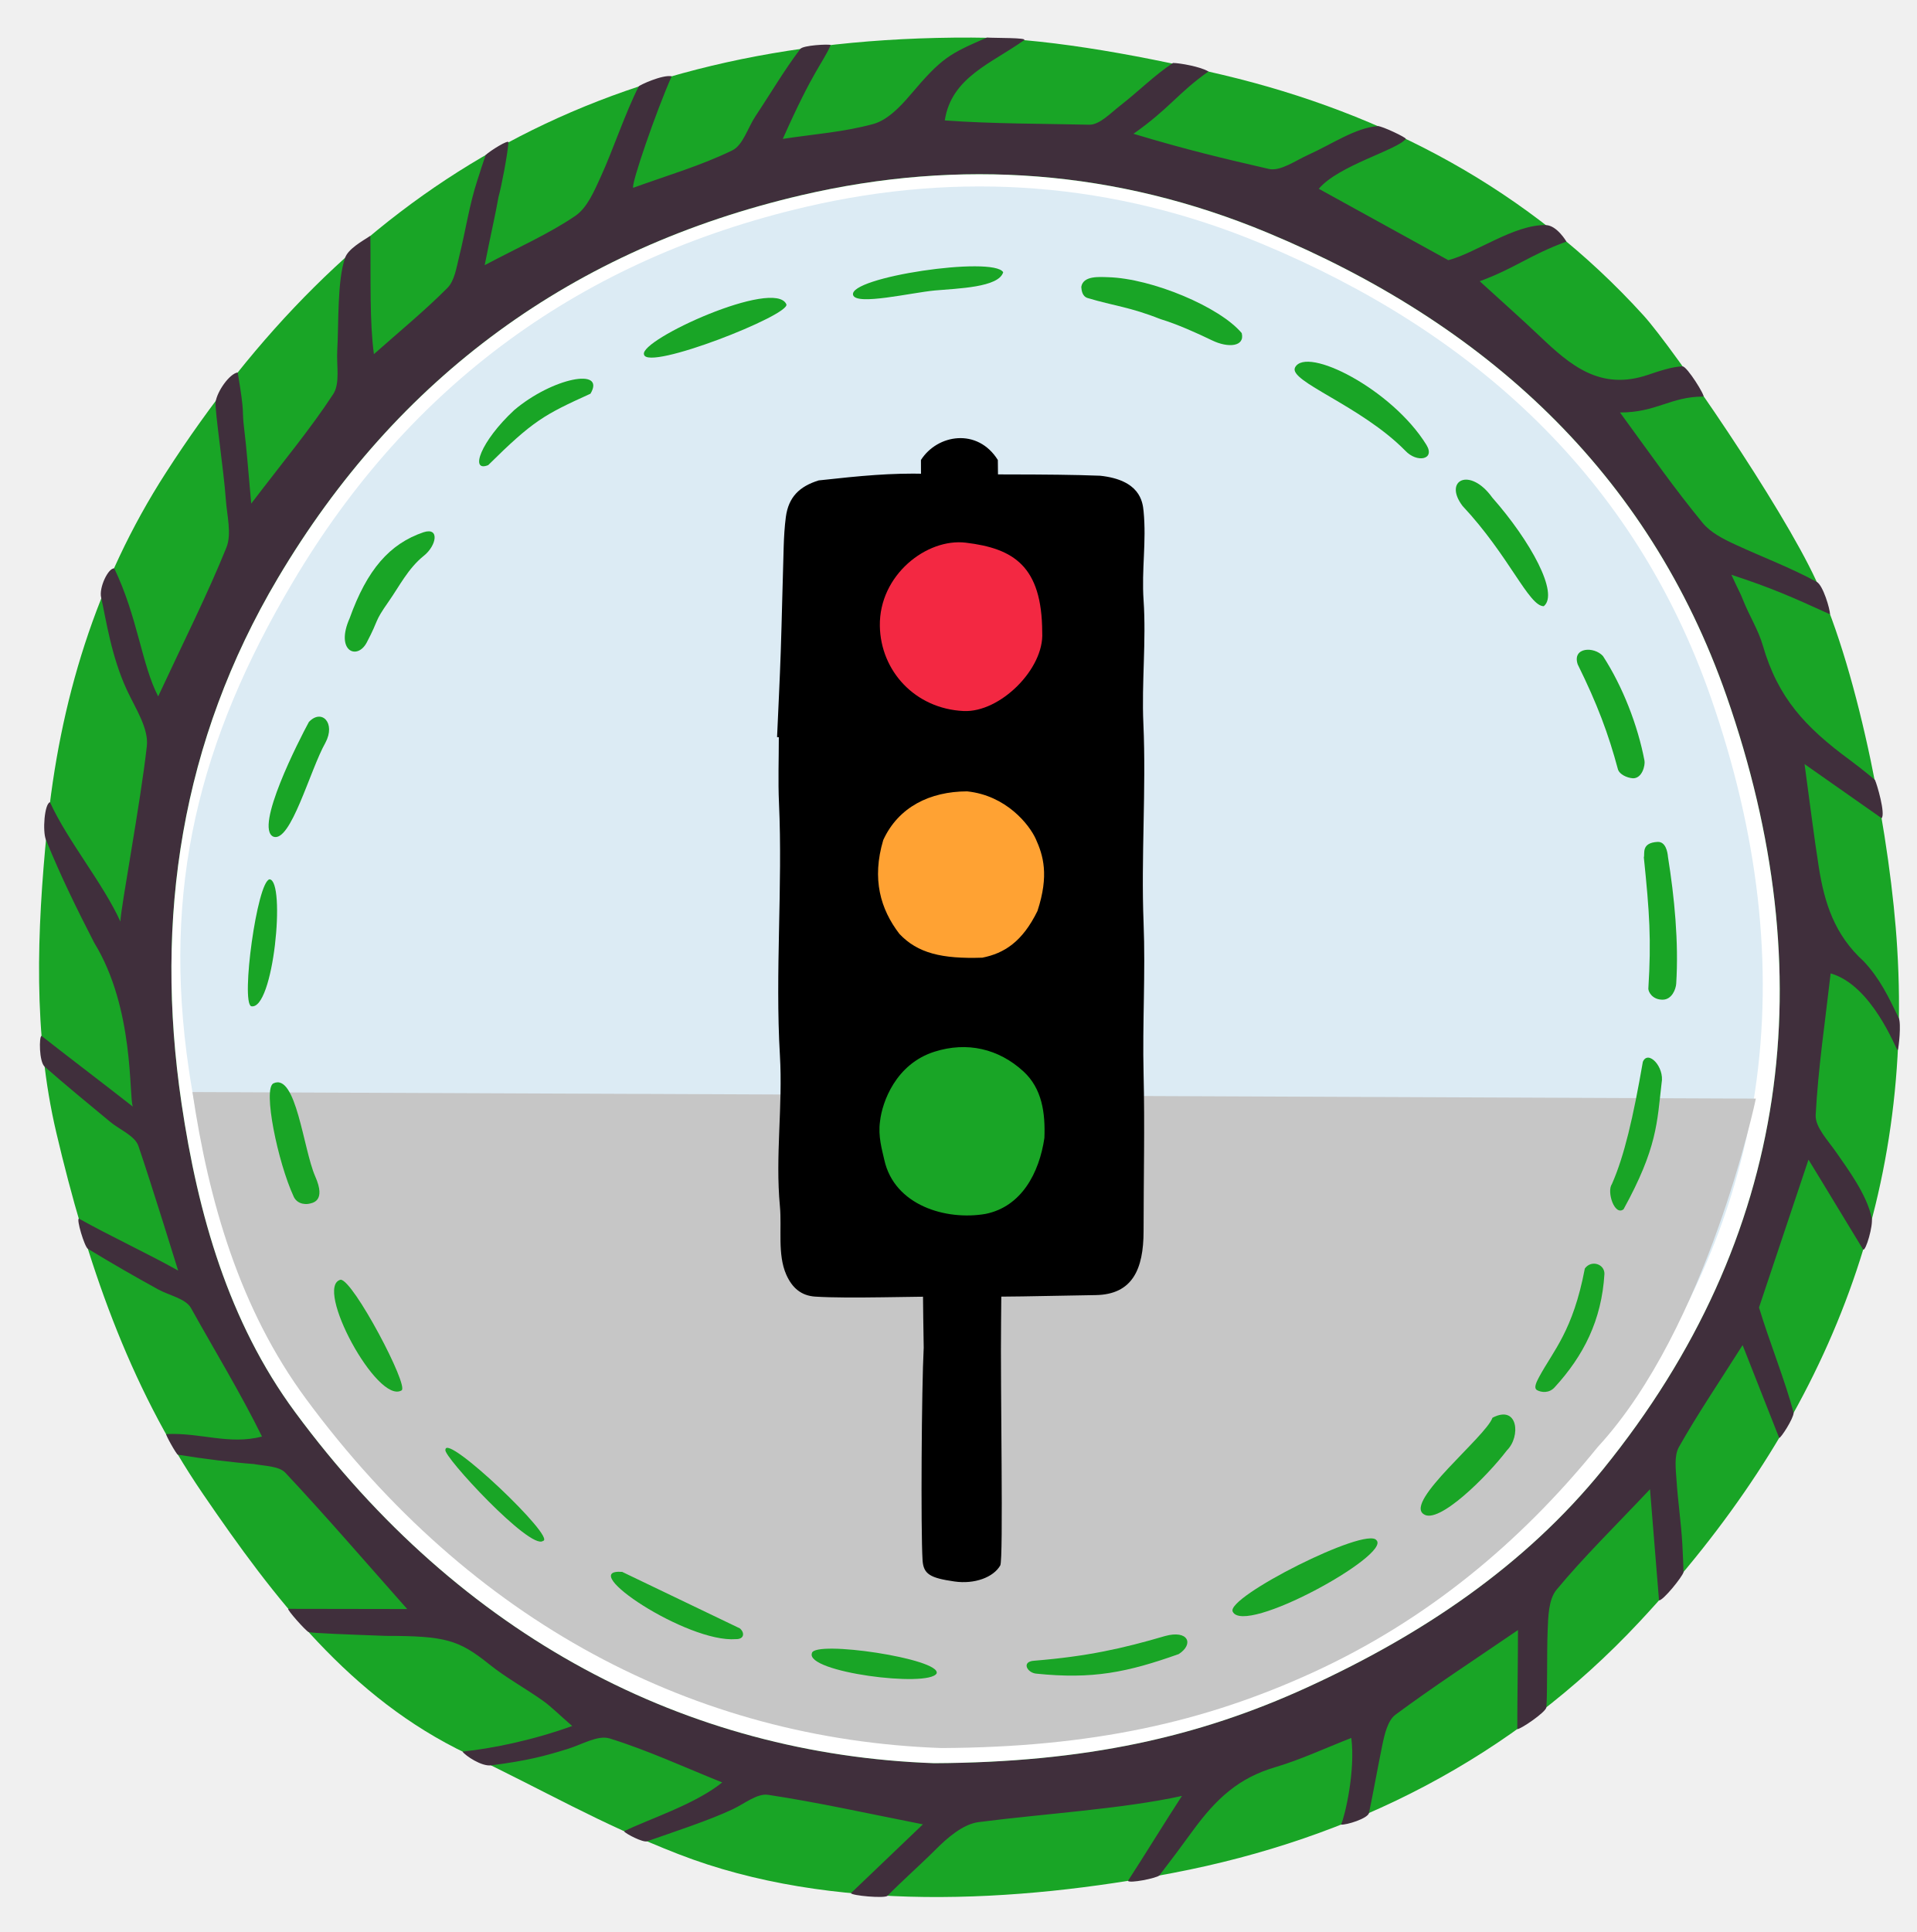
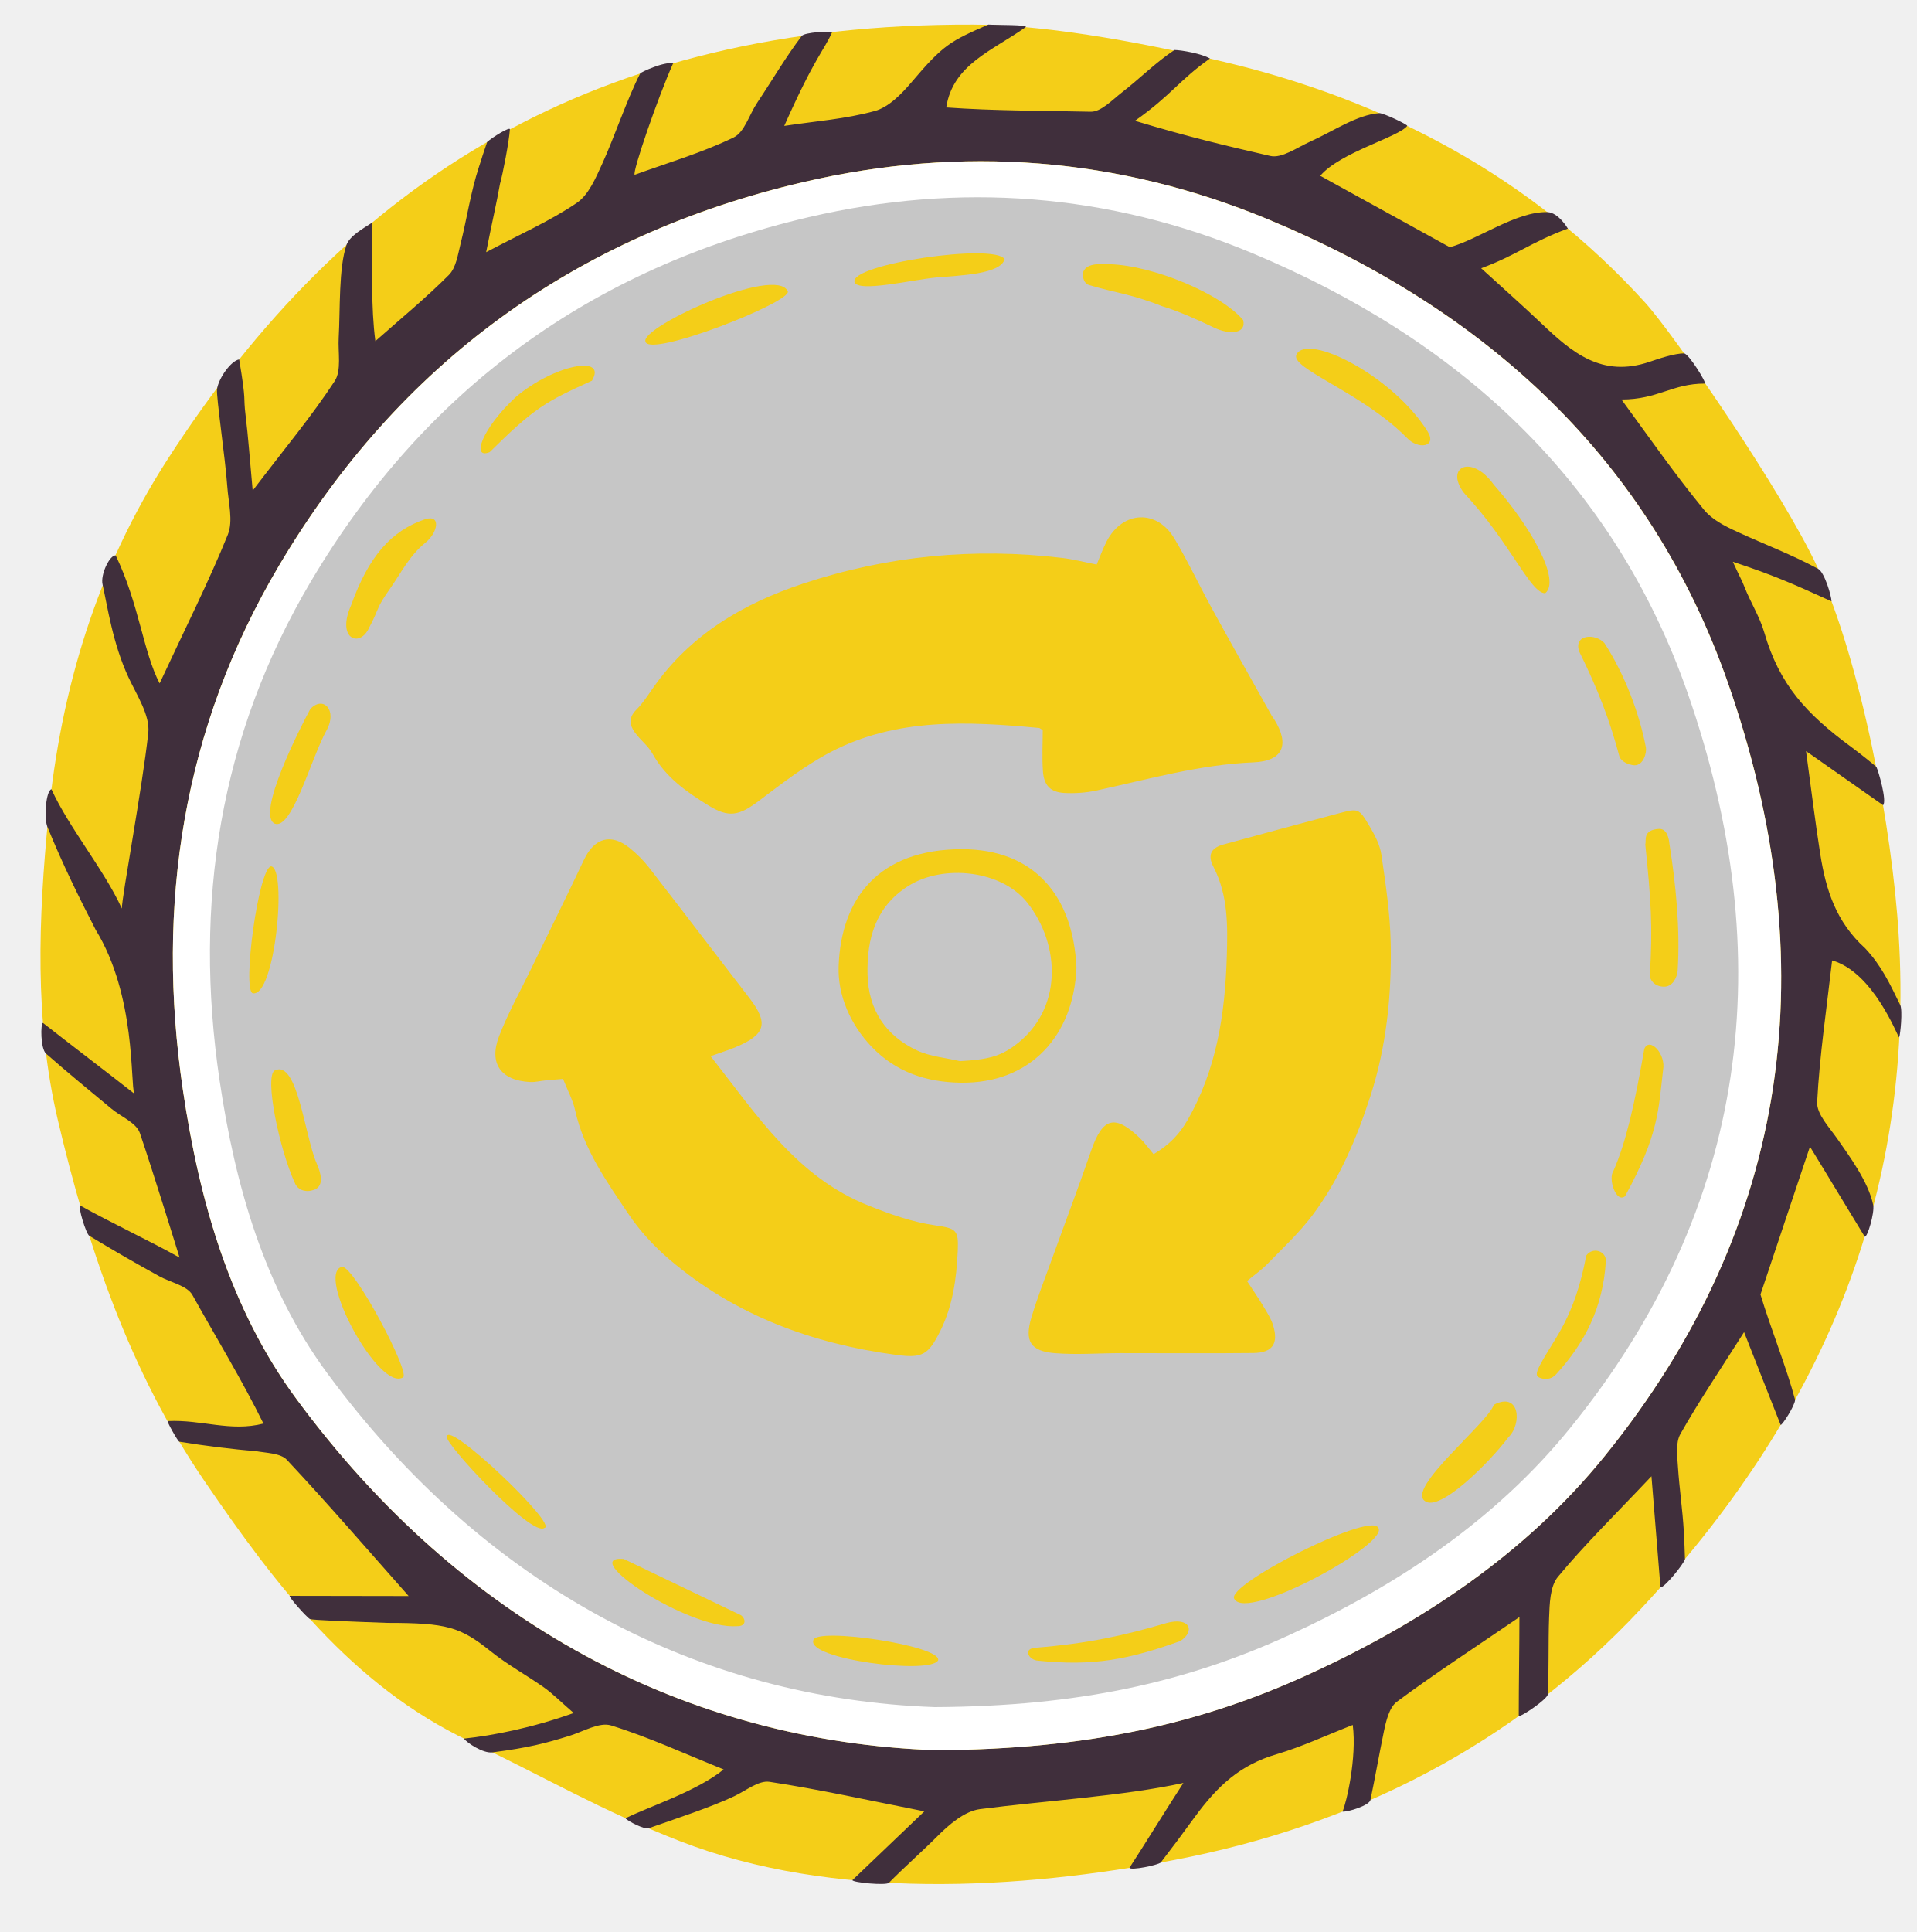
<svg xmlns="http://www.w3.org/2000/svg" version="1.0" id="Layer_1" x="0px" y="0px" width="215.161px" height="216.891px" viewBox="0 0 215.161 216.891" enable-background="new 0 0 215.161 216.891" xml:space="preserve">
  <g>
-     <path fill-rule="evenodd" clip-rule="evenodd" fill="#19A526" d="M109.085,4.219c7.405-0.001,17.614,1.673,28.206,4.187   c18.244,4.329,34.469,12.933,47.244,27.003c3.331,3.67,15.52,21.388,19.372,29.745c4.915,10.658,8.414,29.525,9.111,41.265   c1.847,29.666-8.986,54.271-28.911,75.62c-14.341,15.363-32.288,24.374-52.375,28.217c-17.421,3.332-38.355,4.58-55.555-2.107   c-8.963-3.486-15.05-7.135-23.717-11.256c-13.13-6.242-21.675-17.481-29.654-29.155c-8.435-12.338-13.108-26.245-16.481-40.573   C3.695,115.98,4.155,104.531,5.271,93.15c1.405-14.364,5.484-27.863,13.358-40.085C38.799,21.748,66.669,4.077,109.085,4.219z" />
-     <path fill-rule="evenodd" clip-rule="evenodd" fill="#402F3C" d="M211.27,91.851c-2.773-1.946-4.817-3.379-8.652-6.07   c0.628,4.585,1.049,8.089,1.6,11.575c0.632,4,1.758,7.59,5.047,10.569c1.82,1.951,2.747,3.923,3.93,6.361   c0.286,0.59,0.012,3.382-0.127,3.634c-0.211-0.189-2.884-7.324-7.521-8.643c-0.616,5.404-1.404,10.639-1.681,15.901   c-0.07,1.35,1.382,2.847,2.295,4.167c1.244,1.803,3.457,4.747,3.999,7.396c0.173,0.845-0.66,3.7-0.957,3.545   c-1.917-3.121-4.089-6.761-6.144-10.102c-2.11,6.311-3.904,11.665-5.556,16.599c1.137,3.768,2.966,8.307,3.888,11.822   c-0.025,0.666-1.432,2.838-1.622,2.823c-1.559-3.919-2.784-7.096-4.107-10.423c-2.709,4.274-5.076,7.773-7.151,11.441   c-0.555,0.982-0.352,2.48-0.27,3.726c0.158,2.399,0.519,4.8,0.654,7.179c0.111,1.951,0.064,1.561,0.131,3.145   c-0.129,0.525-2.304,3.212-2.75,3.166c-0.292-3.574-0.653-8.12-1.012-12.477c-4.031,4.27-7.457,7.62-10.501,11.29   c-0.899,1.085-0.934,3.056-0.994,4.637c-0.098,2.468-0.013,6.941-0.142,8.557c-0.043,0.54-2.949,2.509-3.264,2.443   c0-3.437,0.077-7.819,0.077-11.118c-5.069,3.461-9.507,6.356-13.759,9.505c-0.862,0.641-1.221,2.192-1.47,3.396   c-0.499,2.408-1.004,5.272-1.499,7.637c-0.129,0.615-2.535,1.365-3.135,1.303c0.443-1,1.619-6.016,1.15-9.728   c-2.949,1.15-5.692,2.441-8.564,3.289c-4.058,1.195-6.587,3.494-9.233,7.121c-1.44,1.974-2.347,3.192-3.76,5.029   c-0.368,0.319-3.368,0.913-3.52,0.602c1.459-2.227,4.479-7.124,6.058-9.532c-6.688,1.469-15.514,1.992-22.83,2.939   c-1.751,0.224-3.535,1.777-4.883,3.137c-1.412,1.421-3.815,3.567-5.35,5.136c-0.312,0.319-4.062-0.024-4.099-0.3   c3.226-3.08,5.303-5.066,8.079-7.722c-6.254-1.234-11.792-2.469-17.387-3.316c-1.207-0.184-2.648,0.995-3.948,1.61   c-2.655,1.261-6.61,2.539-9.641,3.609c-0.442,0.156-2.33-0.803-2.587-1.124c2.707-1.345,7.957-3.001,11.029-5.484   c-4.326-1.739-8.397-3.624-12.643-4.94c-1.315-0.405-3.123,0.689-4.684,1.172c-2.68,0.829-4.586,1.332-8.639,1.851   c-1.048,0.134-2.857-1.067-3.196-1.546c3.213-0.334,7.682-1.209,12.319-2.871c-1.569-1.366-2.385-2.2-3.318-2.861   c-1.969-1.391-4.109-2.555-5.982-4.057c-3.445-2.762-4.938-3.198-11.623-3.201c-4.15-0.15-8.38-0.308-8.681-0.433   c-0.313-0.13-2.438-2.505-2.276-2.604c4.936,0,8.669,0.022,13.351,0.022c-4.883-5.511-9.176-10.494-13.67-15.29   c-0.716-0.766-2.319-0.759-3.534-0.985c-2.404-0.179-5.656-0.583-8.544-1.051c-0.162-0.026-1.438-2.3-1.297-2.315   c3.855-0.18,7.017,1.236,10.742,0.281c-2.299-4.705-5.49-9.96-7.972-14.43c-0.589-1.058-2.439-1.404-3.699-2.097   c-2.734-1.509-5.027-2.821-7.884-4.559c-0.374-0.228-1.312-3.353-0.999-3.384c3.321,1.871,7.818,3.965,11.141,5.836   c0,0-3.048-9.863-4.464-13.994c-0.388-1.133-2.089-1.811-3.174-2.71c-2.541-2.106-4.882-4.02-7.357-6.195   c-0.627-0.552-0.627-3.404-0.347-3.448c3.017,2.367,7.236,5.573,10.253,7.94c-0.458-1.125,0.207-10.999-4.334-18.394   c-1.833-3.567-3.694-7.306-5.422-11.558c-0.399-0.982-0.161-4.051,0.454-4.222c1.987,4.354,5.92,9.041,7.907,13.395   c0.021-1.472,2.271-13.369,2.969-19.709c0.215-1.971-1.269-4.204-2.207-6.209c-1.787-3.819-2.367-7.972-2.92-10.437   c-0.28-1.119,0.804-3.369,1.47-3.285c2.626,5.455,3.083,10.834,4.93,14.365c2.949-6.334,5.522-11.426,7.656-16.697   c0.625-1.552,0.061-3.612-0.063-5.432c-0.217-3.126-1.258-10.105-1.148-10.903c0.168-1.218,1.562-3.188,2.485-3.337   c0.853,5.086,0.43,3.954,0.724,6.321c0.29,2.333,0.449,4.683,0.793,8.404c3.645-4.784,6.655-8.389,9.206-12.289   c0.791-1.209,0.358-3.232,0.453-4.884c0.176-3.136-0.016-7.84,0.881-10.42c0.345-0.993,1.896-1.858,2.838-2.466   c0.058,5.232-0.103,9.485,0.397,13.282c2.886-2.56,5.701-4.868,8.257-7.437c0.806-0.809,1.008-2.29,1.313-3.509   c0.721-2.87,1.14-5.83,2.063-8.628c0.594-1.794,0.172-0.63,0.917-2.782c0.54-0.507,2.578-1.764,2.555-1.424   c-0.094,1.382-0.801,5.039-1.113,6.123c-0.352,2.028-0.929,4.476-1.554,7.669c3.887-2.059,7.214-3.52,10.17-5.529   c1.353-0.917,2.147-2.833,2.882-4.439c1.31-2.852,2.809-7.318,4.249-10.103c0.073-0.142,2.649-1.338,3.695-1.136   c-1.728,3.871-4.602,12.215-4.318,12.519c3.727-1.354,7.572-2.47,11.12-4.198c1.219-0.593,1.725-2.525,2.636-3.887   c1.726-2.587,3.133-5.023,5.003-7.503c0.312-0.413,3.166-0.56,3.419-0.439c-0.983,2.191-1.9,2.712-5.384,10.538   c3.656-0.556,6.827-0.761,10.159-1.671c1.577-0.431,3.029-1.933,4.159-3.267c3.581-4.227,4.362-4.582,8.597-6.438   c0.903,0.064,4.586,0,4.184,0.289c-3.627,2.605-8.172,4.156-8.91,9.015c5.371,0.386,10.924,0.36,16.22,0.48   c1.157,0.027,2.407-1.318,3.507-2.17c2.038-1.581,3.758-3.341,5.896-4.761c0.779,0.006,3.122,0.422,3.98,0.959   c-3.45,2.43-4.329,4.116-8.416,6.991c6.082,1.832,10.25,2.807,15.194,3.945c1.303,0.299,3.009-0.946,4.472-1.604   c2.629-1.182,5.264-3.022,7.771-3.201c0.438-0.031,3.234,1.297,3.135,1.432c-0.911,1.232-7.552,2.972-9.765,5.603   c4.791,2.639,9.557,5.269,14.542,8.014c3.121-0.815,7.414-4.019,10.953-3.938c1.248,0.028,2.308,1.85,2.308,1.85   c-4.177,1.54-5.766,2.992-9.734,4.453c2.889,2.637,4.511,4.056,6.749,6.178c3.418,3.248,6.779,6.156,12.168,4.322   c0.949-0.322,2.807-0.961,3.87-0.938c0.505,0.011,2.588,3.365,2.317,3.386c-3.689,0-5.234,1.787-9.353,1.787   c3.821,5.234,5.913,8.273,9.254,12.364c0.908,1.112,2.294,1.819,3.764,2.496c3.15,1.452,6.024,2.508,9.068,4.154   c0.723,0.39,1.496,3.074,1.497,3.644c-4.508-2.048-6.482-2.923-11.081-4.445c0.99,2.151,0.963,1.943,1.316,2.846   c0.677,1.721,1.706,3.327,2.215,5.09c1.688,5.849,4.729,9.158,9.792,12.877c0.163,0.12,1.547,1.156,2.797,2.219   C210.741,87.99,211.729,91.381,211.27,91.851z M104.883,197.936c17.043-0.084,29.729-2.949,41.88-8.506   c12.812-5.86,24.405-13.598,33.23-24.488c21.156-26.104,24.718-55.669,13.876-86.77c-8.786-25.205-27.166-41.896-51.535-52.045   c-16.92-7.047-34.502-8.379-52.327-4.222c-25.648,5.981-45.4,20.361-58.824,43.02c-10.809,18.239-13.888,38.109-10.8,58.946   c1.837,12.399,5.267,24.514,12.744,34.646C51.774,183.794,77.078,196.952,104.883,197.936z" />
-     <path fill-rule="evenodd" clip-rule="evenodd" fill="#FFFFFF" d="M104.883,197.94c-27.806-0.983-53.109-14.142-71.756-39.419   c-7.477-10.132-10.907-22.246-12.744-34.646c-3.088-20.837-0.009-40.707,10.8-58.946c13.424-22.658,33.176-37.038,58.824-43.02   c17.825-4.157,35.407-2.825,52.327,4.222c24.369,10.148,42.749,26.84,51.535,52.045c10.842,31.101,7.28,60.665-13.876,86.77   c-8.825,10.891-20.419,18.628-33.23,24.488C134.613,194.991,121.926,197.856,104.883,197.94z" />
-     <path fill-rule="evenodd" clip-rule="evenodd" fill="#DCEBF4" d="M105.012,195.491c-27.211-0.962-51.972-13.839-70.22-38.575   c-7.317-9.915-11.786-24.678-13.583-36.812c-3.022-20.392,1.103-36.928,11.68-54.776c13.137-22.174,32.466-36.245,57.564-42.099   c17.444-4.068,34.651-2.765,51.209,4.131c23.847,9.932,41.832,26.266,50.431,50.931c10.61,30.435,7.124,59.367-13.578,84.913   c-8.637,10.657-19.982,18.229-32.52,23.964C134.105,192.605,121.691,195.409,105.012,195.491z" />
-     <path fill-rule="evenodd" clip-rule="evenodd" fill="#C6C6C6" d="M105.71,196.24c-27.647-0.978-52.808-14.062-71.349-39.195   c-7.435-10.074-10.926-22.12-12.752-34.449l175.542,0.738c0,0-5.4,25.731-17.75,39.104c-8.775,10.829-19.31,19.517-32.048,25.344   C135.272,193.308,122.657,196.156,105.71,196.24z" />
+     <path fill-rule="evenodd" clip-rule="evenodd" fill="#FFFFFF" d="M107.788,119.126c-1.611-0.383-3.34-0.512-4.809-1.198   c-3.545-1.653-5.476-4.577-5.57-8.524c-0.097-4.016,0.9-7.604,4.555-9.928c3.938-2.505,10.499-1.795,13.389,1.871   c3.725,4.725,4.023,11.973-1.389,16.002C112.29,118.595,110.892,118.954,107.788,119.126z" />
+     <path fill-rule="evenodd" clip-rule="evenodd" fill="#F4CE18" d="M109.248,2.761c7.405-0.001,17.614,1.673,28.206,4.187   c18.244,4.329,34.469,12.933,47.244,27.003c3.331,3.67,15.52,21.388,19.372,29.745c4.915,10.658,8.414,29.525,9.111,41.265   c1.847,29.666-8.986,54.271-28.911,75.62c-14.341,15.363-32.288,24.374-52.375,28.217c-17.421,3.332-38.355,4.58-55.555-2.107   c-8.963-3.486-15.05-7.135-23.717-11.256c-13.131-6.242-21.675-17.481-29.654-29.155c-8.435-12.338-13.108-26.245-16.48-40.573   c-2.632-11.183-2.172-22.632-1.057-34.013c1.405-14.364,5.484-27.863,13.359-40.085C38.962,20.29,66.832,2.619,109.248,2.761z" />
+     <path fill-rule="evenodd" clip-rule="evenodd" fill="#402F3C" d="M211.433,90.393c-2.773-1.946-4.817-3.379-8.652-6.07   c0.628,4.585,1.049,8.089,1.6,11.575c0.632,4,1.758,7.59,5.047,10.569c1.82,1.951,2.747,3.923,3.93,6.361   c0.286,0.59,0.012,3.382-0.127,3.634c-0.211-0.189-2.884-7.324-7.521-8.643c-0.616,5.404-1.404,10.639-1.681,15.901   c-0.07,1.35,1.382,2.847,2.295,4.167c1.244,1.803,3.457,4.747,3.999,7.396c0.173,0.845-0.66,3.7-0.957,3.545   c-1.917-3.121-4.089-6.761-6.144-10.102c-2.11,6.311-3.904,11.665-5.556,16.599c1.137,3.768,2.966,8.307,3.888,11.822   c-0.025,0.666-1.432,2.838-1.622,2.823c-1.559-3.919-2.784-7.096-4.107-10.423c-2.709,4.274-5.076,7.773-7.151,11.441   c-0.555,0.982-0.352,2.48-0.27,3.726c0.158,2.399,0.519,4.8,0.654,7.179c0.111,1.951,0.064,1.561,0.131,3.145   c-0.129,0.525-2.304,3.212-2.75,3.166c-0.292-3.574-0.653-8.12-1.012-12.477c-4.031,4.27-7.457,7.62-10.501,11.29   c-0.899,1.085-0.934,3.056-0.994,4.637c-0.098,2.468-0.013,6.941-0.142,8.557c-0.043,0.54-2.949,2.509-3.264,2.443   c0-3.437,0.077-7.819,0.077-11.118c-5.069,3.461-9.507,6.356-13.759,9.505c-0.862,0.641-1.221,2.192-1.47,3.396   c-0.499,2.408-1.004,5.272-1.499,7.637c-0.129,0.615-2.535,1.365-3.135,1.303c0.443-1,1.619-6.016,1.15-9.728   c-2.949,1.15-5.692,2.441-8.564,3.289c-4.058,1.195-6.587,3.494-9.233,7.121c-1.44,1.974-2.347,3.192-3.76,5.029   c-0.368,0.319-3.368,0.913-3.52,0.602c1.459-2.227,4.479-7.124,6.058-9.532c-6.688,1.469-15.514,1.992-22.83,2.939   c-1.751,0.224-3.535,1.777-4.883,3.137c-1.412,1.421-3.815,3.567-5.35,5.136c-0.312,0.319-4.062-0.024-4.099-0.3   c3.226-3.08,5.303-5.066,8.079-7.722c-6.254-1.234-11.792-2.469-17.387-3.316c-1.207-0.184-2.648,0.995-3.948,1.61   c-2.655,1.261-6.61,2.539-9.641,3.609c-0.442,0.156-2.33-0.803-2.587-1.124c2.707-1.345,7.957-3.001,11.029-5.484   c-4.326-1.739-8.397-3.624-12.643-4.94c-1.315-0.405-3.123,0.689-4.684,1.172c-2.68,0.829-4.586,1.332-8.639,1.851   c-1.048,0.134-2.857-1.067-3.195-1.546c3.213-0.334,7.682-1.209,12.318-2.871c-1.569-1.366-2.385-2.2-3.318-2.861   c-1.969-1.391-4.109-2.555-5.982-4.057c-3.445-2.762-4.938-3.198-11.623-3.201c-4.149-0.15-8.379-0.308-8.681-0.433   c-0.313-0.13-2.438-2.505-2.276-2.604c4.936,0,8.67,0.022,13.352,0.022c-4.883-5.511-9.176-10.494-13.67-15.29   c-0.716-0.766-2.319-0.759-3.533-0.985c-2.404-0.179-5.656-0.583-8.545-1.051c-0.162-0.026-1.438-2.3-1.297-2.315   c3.855-0.18,7.018,1.236,10.742,0.281c-2.299-4.705-5.49-9.96-7.973-14.43c-0.589-1.058-2.439-1.404-3.699-2.097   c-2.734-1.509-5.027-2.821-7.884-4.559c-0.374-0.228-1.312-3.353-0.999-3.384c3.32,1.871,7.818,3.965,11.141,5.836   c0,0-3.049-9.863-4.464-13.994c-0.388-1.133-2.089-1.811-3.174-2.71c-2.541-2.106-4.882-4.02-7.356-6.195   c-0.628-0.552-0.628-3.404-0.348-3.448c3.018,2.367,7.236,5.573,10.254,7.94c-0.458-1.125,0.207-10.999-4.334-18.394   c-1.834-3.567-3.693-7.306-5.422-11.558c-0.4-0.982-0.162-4.051,0.453-4.222c1.987,4.354,5.921,9.041,7.907,13.395   c0.021-1.472,2.271-13.369,2.969-19.709c0.215-1.971-1.269-4.204-2.206-6.209c-1.787-3.819-2.367-7.972-2.921-10.437   c-0.28-1.119,0.804-3.369,1.47-3.285c2.627,5.455,3.084,10.834,4.93,14.365c2.949-6.334,5.523-11.426,7.656-16.697   c0.625-1.552,0.062-3.612-0.062-5.432c-0.218-3.126-1.259-10.105-1.148-10.903c0.168-1.218,1.562-3.188,2.485-3.337   c0.853,5.086,0.43,3.954,0.724,6.321c0.29,2.333,0.449,4.683,0.793,8.404c3.645-4.784,6.655-8.389,9.205-12.289   c0.791-1.209,0.358-3.232,0.453-4.884c0.177-3.136-0.016-7.84,0.881-10.42c0.346-0.993,1.896-1.858,2.838-2.466   c0.059,5.232-0.103,9.485,0.397,13.282c2.886-2.56,5.701-4.868,8.257-7.437c0.807-0.809,1.008-2.29,1.313-3.509   c0.721-2.87,1.14-5.83,2.063-8.628c0.594-1.794,0.172-0.63,0.916-2.782c0.541-0.507,2.578-1.764,2.556-1.424   c-0.094,1.382-0.801,5.039-1.113,6.123c-0.352,2.028-0.929,4.476-1.554,7.669c3.887-2.059,7.214-3.52,10.17-5.529   c1.353-0.917,2.147-2.833,2.882-4.439c1.31-2.852,2.809-7.318,4.249-10.103c0.073-0.142,2.649-1.338,3.695-1.136   c-1.728,3.871-4.602,12.215-4.318,12.519c3.727-1.354,7.572-2.47,11.12-4.198c1.219-0.593,1.725-2.525,2.636-3.887   c1.726-2.587,3.133-5.023,5.003-7.503c0.312-0.413,3.166-0.56,3.419-0.439c-0.983,2.191-1.9,2.712-5.384,10.538   c3.656-0.556,6.827-0.761,10.159-1.671c1.577-0.431,3.029-1.933,4.159-3.267c3.581-4.227,4.362-4.582,8.597-6.438   c0.903,0.064,4.586,0,4.184,0.289c-3.627,2.605-8.172,4.156-8.91,9.015c5.371,0.386,10.924,0.36,16.22,0.48   c1.157,0.027,2.407-1.318,3.507-2.17c2.038-1.581,3.758-3.341,5.896-4.761c0.779,0.006,3.122,0.422,3.98,0.959   c-3.45,2.43-4.329,4.116-8.416,6.991c6.082,1.832,10.25,2.807,15.194,3.945c1.303,0.299,3.009-0.946,4.472-1.604   c2.629-1.182,5.264-3.022,7.771-3.201c0.438-0.031,3.234,1.297,3.135,1.432c-0.911,1.232-7.552,2.972-9.765,5.603   c4.791,2.639,9.557,5.269,14.542,8.014c3.121-0.815,7.414-4.019,10.953-3.938c1.248,0.028,2.308,1.85,2.308,1.85   c-4.177,1.54-5.766,2.992-9.734,4.453c2.889,2.637,4.511,4.056,6.749,6.178c3.418,3.248,6.779,6.156,12.168,4.322   c0.949-0.322,2.807-0.961,3.87-0.938c0.505,0.011,2.588,3.365,2.317,3.386c-3.689,0-5.234,1.787-9.353,1.787   c3.821,5.234,5.913,8.273,9.254,12.364c0.908,1.112,2.294,1.819,3.764,2.496c3.15,1.452,6.024,2.508,9.068,4.154   c0.723,0.39,1.496,3.074,1.497,3.644c-4.508-2.048-6.482-2.923-11.081-4.445c0.99,2.151,0.963,1.943,1.316,2.846   c0.677,1.721,1.706,3.327,2.215,5.09c1.688,5.849,4.729,9.158,9.792,12.877c0.163,0.12,1.547,1.156,2.797,2.219   C210.903,86.532,211.892,89.923,211.433,90.393z M105.046,196.478c17.043-0.084,29.729-2.949,41.88-8.506   c12.812-5.86,24.405-13.598,33.23-24.488c21.156-26.104,24.718-55.669,13.876-86.77c-8.786-25.205-27.166-41.896-51.535-52.045   c-16.92-7.047-34.502-8.379-52.327-4.222c-25.648,5.981-45.4,20.361-58.824,43.02c-10.81,18.239-13.888,38.109-10.8,58.946   c1.837,12.399,5.267,24.514,12.744,34.646C51.937,182.336,77.24,195.494,105.046,196.478z" />
+     <path fill-rule="evenodd" clip-rule="evenodd" fill="#FFFFFF" d="M105.046,196.482c-27.806-0.983-53.109-14.142-71.756-39.419   c-7.478-10.132-10.907-22.246-12.744-34.646c-3.088-20.837-0.01-40.707,10.8-58.946C44.77,40.813,64.521,26.434,90.17,20.452   c17.825-4.157,35.407-2.825,52.327,4.222c24.369,10.148,42.749,26.84,51.535,52.045c10.842,31.101,7.28,60.665-13.876,86.77   c-8.825,10.891-20.419,18.628-33.23,24.488C134.775,193.533,122.089,196.398,105.046,196.482z" />
+     <path fill-rule="evenodd" clip-rule="evenodd" fill="#C6C6C6" d="M105.499,166.537c-18.145-0.642-34.656-9.228-46.824-25.722   c-4.879-6.611-7.118-14.518-8.315-22.608c-2.016-13.598-0.007-26.563,7.046-38.465c8.761-14.786,21.649-24.17,38.387-28.072   c11.632-2.713,23.105-1.845,34.146,2.754c15.901,6.623,27.896,17.516,33.63,33.962c7.074,20.295,4.751,39.587-9.056,56.622   c-5.759,7.105-13.323,12.155-21.684,15.979C124.899,164.612,116.62,166.483,105.499,166.537z" />
+     <path fill-rule="evenodd" clip-rule="evenodd" fill="#C6C6C6" d="M104.945,191.645c-26.42-0.934-50.464-13.438-68.184-37.456   c-7.104-9.628-10.364-21.139-12.108-32.92c-2.934-19.8-0.01-38.681,10.262-56.011c12.757-21.531,31.523-35.196,55.896-40.88   c16.938-3.95,33.645-2.685,49.722,4.013c23.156,9.643,40.622,25.502,48.97,49.453c10.302,29.553,6.919,57.646-13.186,82.449   c-8.385,10.349-19.401,17.7-31.575,23.271C133.195,188.843,121.141,191.565,104.945,191.645z" />
    <g>
-       <path fill-rule="evenodd" clip-rule="evenodd" fill="#19A526" d="M66.299,44.198c-5.215,2.365-6.44,3.03-11.483,8.018    c-2.106,0.853-0.86-2.673,2.932-6.188C62.045,42.402,68.069,41.225,66.299,44.198z" />
-       <path fill-rule="evenodd" clip-rule="evenodd" fill="#19A526" d="M121.407,32.207c0.209-1.279,2.027-1.117,3.026-1.088    c4.925,0.144,12.54,3.342,14.989,6.277c0.381,1.531-1.525,1.688-3.312,0.823c-1.658-0.802-3.957-1.841-5.805-2.391    c-3.439-1.37-5.236-1.486-8.17-2.365C121.491,33.271,121.436,32.561,121.407,32.207z" />
-       <path fill-rule="evenodd" clip-rule="evenodd" fill="#19A526" d="M186.122,94.513c0.9-0.028,1.109,1.105,1.162,1.701    c0.718,4.475,1.218,9.559,0.922,14.218c-0.038,0.604-0.48,1.795-1.529,1.795c-1.17,0-1.603-0.896-1.599-1.236    c0.341-5.51,0.133-8.51-0.506-14.736C184.709,95.818,184.241,94.615,186.122,94.513z" />
-       <path fill-rule="evenodd" clip-rule="evenodd" fill="#19A526" d="M164.213,56.795c-2.191-2.898,0.839-4.426,3.346-0.929    c4.293,4.87,7.525,10.78,5.775,12.189C171.647,68.056,169.459,62.396,164.213,56.795z" />
-       <path fill-rule="evenodd" clip-rule="evenodd" fill="#19A526" d="M88.291,34.155c0.544,1.179-15.644,7.554-15.983,5.636    C71.772,38.146,86.959,31.212,88.291,34.155z" />
-       <path fill-rule="evenodd" clip-rule="evenodd" fill="#19A526" d="M47.561,59.749c1.836-0.587,1.446,1.507,0.042,2.632    c-1.785,1.431-2.745,3.409-3.952,5.129c-1.733,2.471-1.013,1.852-2.483,4.638c-1.087,2.018-3.546,0.934-1.909-2.743    C41.213,63.954,43.737,61.047,47.561,59.749z" />
-       <path fill-rule="evenodd" clip-rule="evenodd" fill="#19A526" d="M138.41,180.926c-0.821-1.612,15.011-9.612,16.142-8.014    C156.212,174.563,139.713,183.666,138.41,180.926z" />
-       <path fill-rule="evenodd" clip-rule="evenodd" fill="#19A526" d="M179.982,73.65c2.228,3.434,3.915,7.809,4.662,11.745    c0.095,0.499-0.246,2.003-1.305,1.978c-0.733-0.06-1.478-0.465-1.661-0.954c-1.094-4.085-2.344-7.397-4.532-11.835    C176.501,72.646,178.981,72.543,179.982,73.65z" />
-       <path fill-rule="evenodd" clip-rule="evenodd" fill="#19A526" d="M145.411,41.252c1.257-2.452,10.9,2.443,14.751,8.695    c1.017,1.668-1.077,2.043-2.374,0.65C152.794,45.521,144.616,42.803,145.411,41.252z" />
-       <path fill-rule="evenodd" clip-rule="evenodd" fill="#19A526" d="M95.786,33.12c-0.576-2.002,15.753-4.411,16.853-2.56    c-0.491,1.711-5.103,1.818-7.653,2.047C102.334,32.848,96.147,34.334,95.786,33.12z" />
-       <path fill-rule="evenodd" clip-rule="evenodd" fill="#19A526" d="M177.947,142.406c0.725-1.004,2.229-0.508,2.2,0.615    c-0.312,5.188-2.341,9.185-5.603,12.735c-0.616,0.671-1.481,0.571-1.957,0.308c-0.462-0.253,0.015-1.064,0.226-1.479    C174.407,151.616,176.609,149.442,177.947,142.406z" />
-       <path fill-rule="evenodd" clip-rule="evenodd" fill="#19A526" d="M132.355,185.688c-5.778,2.057-9.683,2.848-15.977,2.202    c-1.04-0.073-1.748-1.364-0.249-1.454c5.96-0.486,9.918-1.371,14.678-2.769C133.422,182.941,134.088,184.566,132.355,185.688z" />
-       <path fill-rule="evenodd" clip-rule="evenodd" fill="#19A526" d="M184.46,119.203c0.585-1.386,2.46,0.572,2.106,2.39    c-0.514,4.412-0.48,7.266-4.271,14.162c-1.012,0.793-1.917-1.979-1.306-2.837C182.378,129.775,183.378,125.442,184.46,119.203z" />
-       <path fill-rule="evenodd" clip-rule="evenodd" fill="#19A526" d="M45.089,156.089c-2.724,1.62-9.88-11.692-6.841-12.425    C39.647,143.664,45.959,155.615,45.089,156.089z" />
-       <path fill-rule="evenodd" clip-rule="evenodd" fill="#19A526" d="M105.166,187.862c-0.914,1.617-14.748-0.133-14.005-2.272    C91.404,184.094,105.699,186.216,105.166,187.862z" />
-       <path fill-rule="evenodd" clip-rule="evenodd" fill="#19A526" d="M159.849,169.983c-2.18-1.419,6.985-8.712,7.729-10.825    c2.882-1.512,3.194,2.113,1.622,3.66C166.982,165.738,161.503,171.189,159.849,169.983z" />
-       <path fill-rule="evenodd" clip-rule="evenodd" fill="#19A526" d="M82.619,184.014c-5.484,0.428-18.034-7.961-12.757-7.549    c4.959,2.381,8.797,4.224,13.193,6.332C83.616,183.24,83.616,184.034,82.619,184.014z" />
-       <path fill-rule="evenodd" clip-rule="evenodd" fill="#19A526" d="M32.976,134.336c-1.794-3.876-3.485-12.111-2.277-12.716    c2.56-1.208,3.343,7.346,4.687,10.429c1.277,2.879-0.332,3.02-0.827,3.109C33.6,135.24,33.145,134.717,32.976,134.336z" />
-       <path fill-rule="evenodd" clip-rule="evenodd" fill="#19A526" d="M34.681,81.053c1.435-1.531,3.044,0.109,1.857,2.328    c-1.737,3.078-3.891,11.266-5.846,10.545C28.528,92.947,33.602,83.033,34.681,81.053z" />
-       <path fill-rule="evenodd" clip-rule="evenodd" fill="#19A526" d="M60.968,172.986c-1.415,1.098-11.29-9.59-10.955-10.225    C50.014,160.771,62.553,172.709,60.968,172.986z" />
-       <path fill-rule="evenodd" clip-rule="evenodd" fill="#19A526" d="M30.264,98.715c1.843,0.118,0.461,14.791-2.063,14.247    C27.038,112.475,28.856,98.979,30.264,98.715z" />
+       <path fill-rule="evenodd" clip-rule="evenodd" fill="#F4CE18" d="M66.462,42.74c-5.215,2.365-6.439,3.03-11.482,8.018    c-2.107,0.853-0.86-2.673,2.932-6.188C62.208,40.944,68.231,39.767,66.462,42.74z" />
+       <path fill-rule="evenodd" clip-rule="evenodd" fill="#F4CE18" d="M121.569,30.749c0.209-1.279,2.027-1.117,3.026-1.088    c4.925,0.144,12.54,3.342,14.989,6.277c0.381,1.531-1.525,1.688-3.312,0.823c-1.658-0.802-3.957-1.841-5.805-2.391    c-3.439-1.37-5.236-1.486-8.17-2.365C121.653,31.813,121.599,31.103,121.569,30.749z" />
+       <path fill-rule="evenodd" clip-rule="evenodd" fill="#F4CE18" d="M186.284,93.055c0.9-0.028,1.109,1.105,1.162,1.701    c0.718,4.475,1.218,9.559,0.922,14.218c-0.038,0.604-0.48,1.795-1.529,1.795c-1.17,0-1.603-0.896-1.599-1.236    c0.341-5.51,0.133-8.51-0.506-14.736C184.872,94.36,184.403,93.157,186.284,93.055z" />
+       <path fill-rule="evenodd" clip-rule="evenodd" fill="#F4CE18" d="M164.376,55.337c-2.191-2.898,0.839-4.426,3.346-0.929    c4.293,4.87,7.525,10.78,5.775,12.189C171.81,66.598,169.622,60.938,164.376,55.337z" />
+       <path fill-rule="evenodd" clip-rule="evenodd" fill="#F4CE18" d="M88.453,32.697c0.544,1.179-15.644,7.554-15.983,5.636    C71.935,36.688,87.122,29.754,88.453,32.697z" />
+       <path fill-rule="evenodd" clip-rule="evenodd" fill="#F4CE18" d="M47.724,58.291c1.836-0.587,1.445,1.507,0.041,2.632    c-1.784,1.431-2.744,3.409-3.951,5.129c-1.733,2.471-1.014,1.852-2.482,4.638c-1.088,2.018-3.547,0.934-1.91-2.743    C41.376,62.496,43.899,59.589,47.724,58.291z" />
+       <path fill-rule="evenodd" clip-rule="evenodd" fill="#F4CE18" d="M138.572,179.468c-0.821-1.612,15.011-9.612,16.142-8.014    C156.375,173.105,139.876,182.208,138.572,179.468z" />
+       <path fill-rule="evenodd" clip-rule="evenodd" fill="#F4CE18" d="M180.145,72.192c2.228,3.434,3.915,7.809,4.662,11.745    c0.095,0.499-0.246,2.003-1.305,1.978c-0.733-0.06-1.478-0.465-1.661-0.954c-1.094-4.085-2.344-7.397-4.532-11.835    C176.664,71.188,179.144,71.085,180.145,72.192z" />
+       <path fill-rule="evenodd" clip-rule="evenodd" fill="#F4CE18" d="M145.573,39.794c1.257-2.452,10.9,2.443,14.751,8.695    c1.017,1.668-1.077,2.043-2.374,0.65C152.957,44.063,144.778,41.345,145.573,39.794z" />
+       <path fill-rule="evenodd" clip-rule="evenodd" fill="#F4CE18" d="M95.948,31.662c-0.576-2.002,15.753-4.411,16.853-2.56    c-0.491,1.711-5.103,1.818-7.653,2.047C102.497,31.39,96.31,32.876,95.948,31.662z" />
+       <path fill-rule="evenodd" clip-rule="evenodd" fill="#F4CE18" d="M178.109,140.948c0.725-1.004,2.229-0.508,2.2,0.615    c-0.312,5.188-2.341,9.185-5.603,12.735c-0.616,0.671-1.481,0.571-1.957,0.308c-0.462-0.253,0.015-1.064,0.226-1.479    C174.569,150.158,176.771,147.984,178.109,140.948z" />
+       <path fill-rule="evenodd" clip-rule="evenodd" fill="#F4CE18" d="M132.518,184.229c-5.778,2.057-9.683,2.848-15.977,2.202    c-1.04-0.073-1.748-1.364-0.249-1.454c5.96-0.486,9.918-1.371,14.678-2.769C133.585,181.483,134.251,183.108,132.518,184.229z" />
+       <path fill-rule="evenodd" clip-rule="evenodd" fill="#F4CE18" d="M184.623,117.745c0.585-1.386,2.46,0.572,2.106,2.39    c-0.514,4.412-0.48,7.266-4.271,14.162c-1.012,0.793-1.917-1.979-1.306-2.837C182.541,128.317,183.541,123.984,184.623,117.745z" />
+       <path fill-rule="evenodd" clip-rule="evenodd" fill="#F4CE18" d="M45.252,154.631c-2.724,1.62-9.88-11.692-6.841-12.425    C39.81,142.206,46.122,154.157,45.252,154.631z" />
+       <path fill-rule="evenodd" clip-rule="evenodd" fill="#F4CE18" d="M105.328,186.404c-0.914,1.617-14.748-0.133-14.005-2.272    C91.566,182.636,105.861,184.758,105.328,186.404z" />
+       <path fill-rule="evenodd" clip-rule="evenodd" fill="#F4CE18" d="M160.012,168.525c-2.18-1.419,6.985-8.712,7.729-10.825    c2.882-1.512,3.194,2.113,1.622,3.66C167.145,164.28,161.666,169.731,160.012,168.525z" />
+       <path fill-rule="evenodd" clip-rule="evenodd" fill="#F4CE18" d="M82.781,182.556c-5.484,0.428-18.034-7.961-12.757-7.549    c4.959,2.381,8.797,4.224,13.193,6.332C83.778,181.782,83.778,182.576,82.781,182.556z" />
+       <path fill-rule="evenodd" clip-rule="evenodd" fill="#F4CE18" d="M33.139,132.878c-1.794-3.876-3.485-12.111-2.277-12.716    c2.56-1.208,3.343,7.346,4.687,10.429c1.277,2.879-0.332,3.02-0.827,3.109C33.763,133.782,33.308,133.259,33.139,132.878z" />
+       <path fill-rule="evenodd" clip-rule="evenodd" fill="#F4CE18" d="M34.843,79.595c1.436-1.531,3.045,0.109,1.857,2.328    c-1.737,3.078-3.891,11.266-5.846,10.545C28.69,91.489,33.765,81.575,34.843,79.595z" />
+       <path fill-rule="evenodd" clip-rule="evenodd" fill="#F4CE18" d="M61.131,171.528c-1.415,1.098-11.29-9.59-10.954-10.225    C50.177,159.313,62.716,171.251,61.131,171.528z" />
+       <path fill-rule="evenodd" clip-rule="evenodd" fill="#F4CE18" d="M30.427,97.257c1.842,0.118,0.461,14.791-2.064,14.247    C27.2,111.017,29.019,97.521,30.427,97.257z" />
    </g>
    <g>
-       <g>
-         <path fill-rule="evenodd" clip-rule="evenodd" d="M103.404,51.64c1.842-2.89,6.361-3.637,8.634,0     c0,1.586,0.33,26.071,0.265,36.841c-0.048,7.223,0.27,45.744,0.098,59.958c-0.09,7.213,0.282,26.648-0.091,27.301     c-0.769,1.339-2.885,2.125-5.139,1.801c-2.71-0.391-3.486-0.804-3.585-2.391c-0.209-3.396-0.11-19.308,0.129-23.862     c-0.311-18.054,0.045-34.156-0.243-51.491c-0.176-10.524,0.059-21.613,0-32.14C103.446,62.852,103.404,52.35,103.404,51.64z" />
-       </g>
-       <g>
-         <g>
-           <g>
-             <path fill-rule="evenodd" clip-rule="evenodd" d="M87.25,82.751c0.14-3.196,0.304-6.394,0.414-9.591       c0.131-3.937,0.207-7.875,0.33-11.812c0.035-1.104,0.098-2.213,0.242-3.307c0.301-2.26,1.547-3.444,3.688-4.109       c4.803-0.525,8.044-0.843,12.076-0.744c5.935,0.144,13.598-0.017,19.529,0.219c4.444,0.476,4.767,2.881,4.873,3.976       c0.336,3.489-0.238,6.519,0,10.012c0.31,4.538-0.228,9.261-0.024,13.81c0.331,7.375-0.268,15.009,0.024,22.39       c0.227,5.718-0.139,11.221,0,16.942c0.142,5.845,0.002,11.826,0,17.673c-0.001,4.28-1.253,7.116-5.38,7.18       c-5.464,0.082-10.931,0.252-16.392,0.176c-3.87-0.054-11.238,0.244-15.106-0.006c-1.567-0.104-2.577-0.979-3.236-2.456       c-1.014-2.276-0.488-5.239-0.718-7.677c-0.535-5.689,0.337-11.236,0-16.942c-0.551-9.329,0.323-19.005-0.105-28.341       c-0.111-2.456-0.018-4.922-0.018-7.386C87.383,82.755,87.317,82.754,87.25,82.751z" />
-             <path fill-rule="evenodd" clip-rule="evenodd" fill="#FFA233" d="M108.589,88.84c4.389,0.457,6.977,3.724,7.711,5.347       c0.831,1.84,1.512,4.051,0.188,8.08c-1.698,3.476-3.75,4.759-6.191,5.245c-4.539,0.152-7.274-0.506-9.312-2.674       c-2.124-2.77-3.118-6.148-1.814-10.532C100.879,90.586,104.425,88.851,108.589,88.84z" />
-             <path fill-rule="evenodd" clip-rule="evenodd" fill="#F32842" d="M117.022,71c0.237,4.069-4.726,9.019-8.836,8.821       c-5.425-0.257-9.312-4.479-9.396-9.552c-0.092-5.721,5.269-9.874,9.648-9.347C113.799,61.567,117,63.534,117.022,71z" />
-             <path fill-rule="evenodd" clip-rule="evenodd" fill="#19A526" d="M98.81,125.878c0.24-2.167,1.776-6.436,6.112-7.811       c3.667-1.163,7.209-0.338,9.989,2.211c2.102,1.93,2.47,4.684,2.354,7.484c-0.58,3.923-2.571,7.694-6.6,8.513       c-4.444,0.771-10.243-0.949-11.374-6.063C99.044,129.094,98.568,127.563,98.81,125.878z" />
-           </g>
-         </g>
-       </g>
+       <path fill-rule="evenodd" clip-rule="evenodd" fill="#F4CE18" d="M117.08,81.976c-0.269-0.172-0.333-0.245-0.401-0.252    c-8-0.743-16.011-1.168-23.42,2.708c-2.876,1.505-5.49,3.55-8.101,5.512c-2.164,1.627-3.33,1.894-5.632,0.467    c-2.449-1.519-4.799-3.153-6.257-5.793c-0.49-0.888-1.376-1.548-1.983-2.382c-0.618-0.848-0.721-1.688,0.159-2.559    c0.729-0.723,1.297-1.616,1.892-2.465c4.175-5.971,10.125-9.47,16.837-11.695c9.454-3.134,19.187-4.068,29.095-2.883    c1.256,0.149,2.49,0.475,3.865,0.744c0.388-0.908,0.699-1.804,1.135-2.634c1.791-3.408,5.617-3.599,7.587-0.295    c1.548,2.595,2.833,5.344,4.289,7.994c2.192,3.988,4.433,7.95,6.654,11.923c0.077,0.139,0.189,0.258,0.273,0.393    c1.761,2.832,1.006,4.689-2.332,4.825c-6.049,0.245-11.801,1.899-17.644,3.165c-1.156,0.25-2.38,0.332-3.562,0.274    c-1.562-0.075-2.315-0.827-2.431-2.411C116.99,85.03,117.08,83.435,117.08,81.976z" />
+       <path fill-rule="evenodd" clip-rule="evenodd" fill="#F4CE18" d="M129.524,129.573c1.823-1.09,2.921-2.293,3.778-3.775    c3.302-5.707,4.25-11.981,4.443-18.426c0.102-3.428,0.162-6.849-1.501-10.059c-0.707-1.366-0.226-2.141,1.13-2.51    c4.311-1.171,8.617-2.35,12.935-3.492c2.196-0.58,2.263-0.584,3.432,1.38c0.603,1.011,1.2,2.137,1.367,3.274    c0.482,3.303,0.98,6.635,1.043,9.963c0.11,5.842-0.483,11.623-2.317,17.242c-1.548,4.738-3.481,9.281-6.481,13.27    c-1.477,1.963-3.31,3.663-5.029,5.436c-0.662,0.682-1.46,1.232-2.306,1.936c0.745,1.146,1.325,1.985,1.848,2.859    c0.405,0.68,0.853,1.366,1.08,2.111c0.633,2.07-0.063,3.086-2.233,3.111c-4.95,0.056-9.9,0.008-14.851,0.014    c-2.468,0.003-4.948,0.199-7.398,0.007c-2.774-0.218-3.459-1.351-2.651-4.035c0.643-2.138,1.461-4.225,2.221-6.327    c1.491-4.126,3.051-8.229,4.479-12.376c1.288-3.737,2.671-4.128,5.515-1.372C128.537,128.298,128.952,128.89,129.524,129.573z" />
+       <path fill-rule="evenodd" clip-rule="evenodd" fill="#F4CE18" d="M79.788,118.565c5.243,6.654,9.648,13.566,17.721,16.773    c2.469,0.98,4.898,1.855,7.523,2.229c2.359,0.337,2.607,0.524,2.506,2.85c-0.135,3.11-0.56,6.198-1.983,9.042    c-1.323,2.645-1.995,3.037-4.899,2.65c-9.456-1.261-18.135-4.444-25.471-10.701c-1.742-1.486-3.356-3.238-4.631-5.135    c-2.439-3.631-5.012-7.23-5.984-11.65c-0.254-1.153-0.851-2.23-1.352-3.502c-0.653,0.055-1.338,0.105-2.021,0.173    c-0.556,0.054-1.113,0.204-1.662,0.178c-3.279-0.158-4.685-2.073-3.5-5.144c0.998-2.588,2.37-5.031,3.584-7.535    c1.982-4.085,4.004-8.15,5.941-12.257c1.168-2.473,3.037-3.03,5.141-1.334c0.8,0.645,1.549,1.39,2.178,2.2    c3.771,4.855,7.488,9.752,11.248,14.616c2.191,2.834,1.867,4.115-1.504,5.527C81.819,117.884,80.983,118.138,79.788,118.565z" />
+       <path fill-rule="evenodd" clip-rule="evenodd" fill="#F4CE18" d="M120.864,108.628c-0.291,7.537-5.075,13.039-13.023,12.918    c-3.859-0.059-7.242-1.205-9.938-3.998c-2.422-2.51-3.854-5.822-3.74-9.062c0.268-7.7,4.573-13.151,13.836-13.153    C116.138,95.331,120.509,100.595,120.864,108.628z M107.788,119.126c3.104-0.172,4.502-0.531,6.176-1.777    c5.412-4.029,5.113-11.277,1.389-16.002c-2.89-3.666-9.451-4.376-13.389-1.871c-3.654,2.324-4.651,5.912-4.555,9.928    c0.095,3.947,2.025,6.871,5.57,8.524C104.448,118.614,106.177,118.743,107.788,119.126z" />
    </g>
  </g>
</svg>
